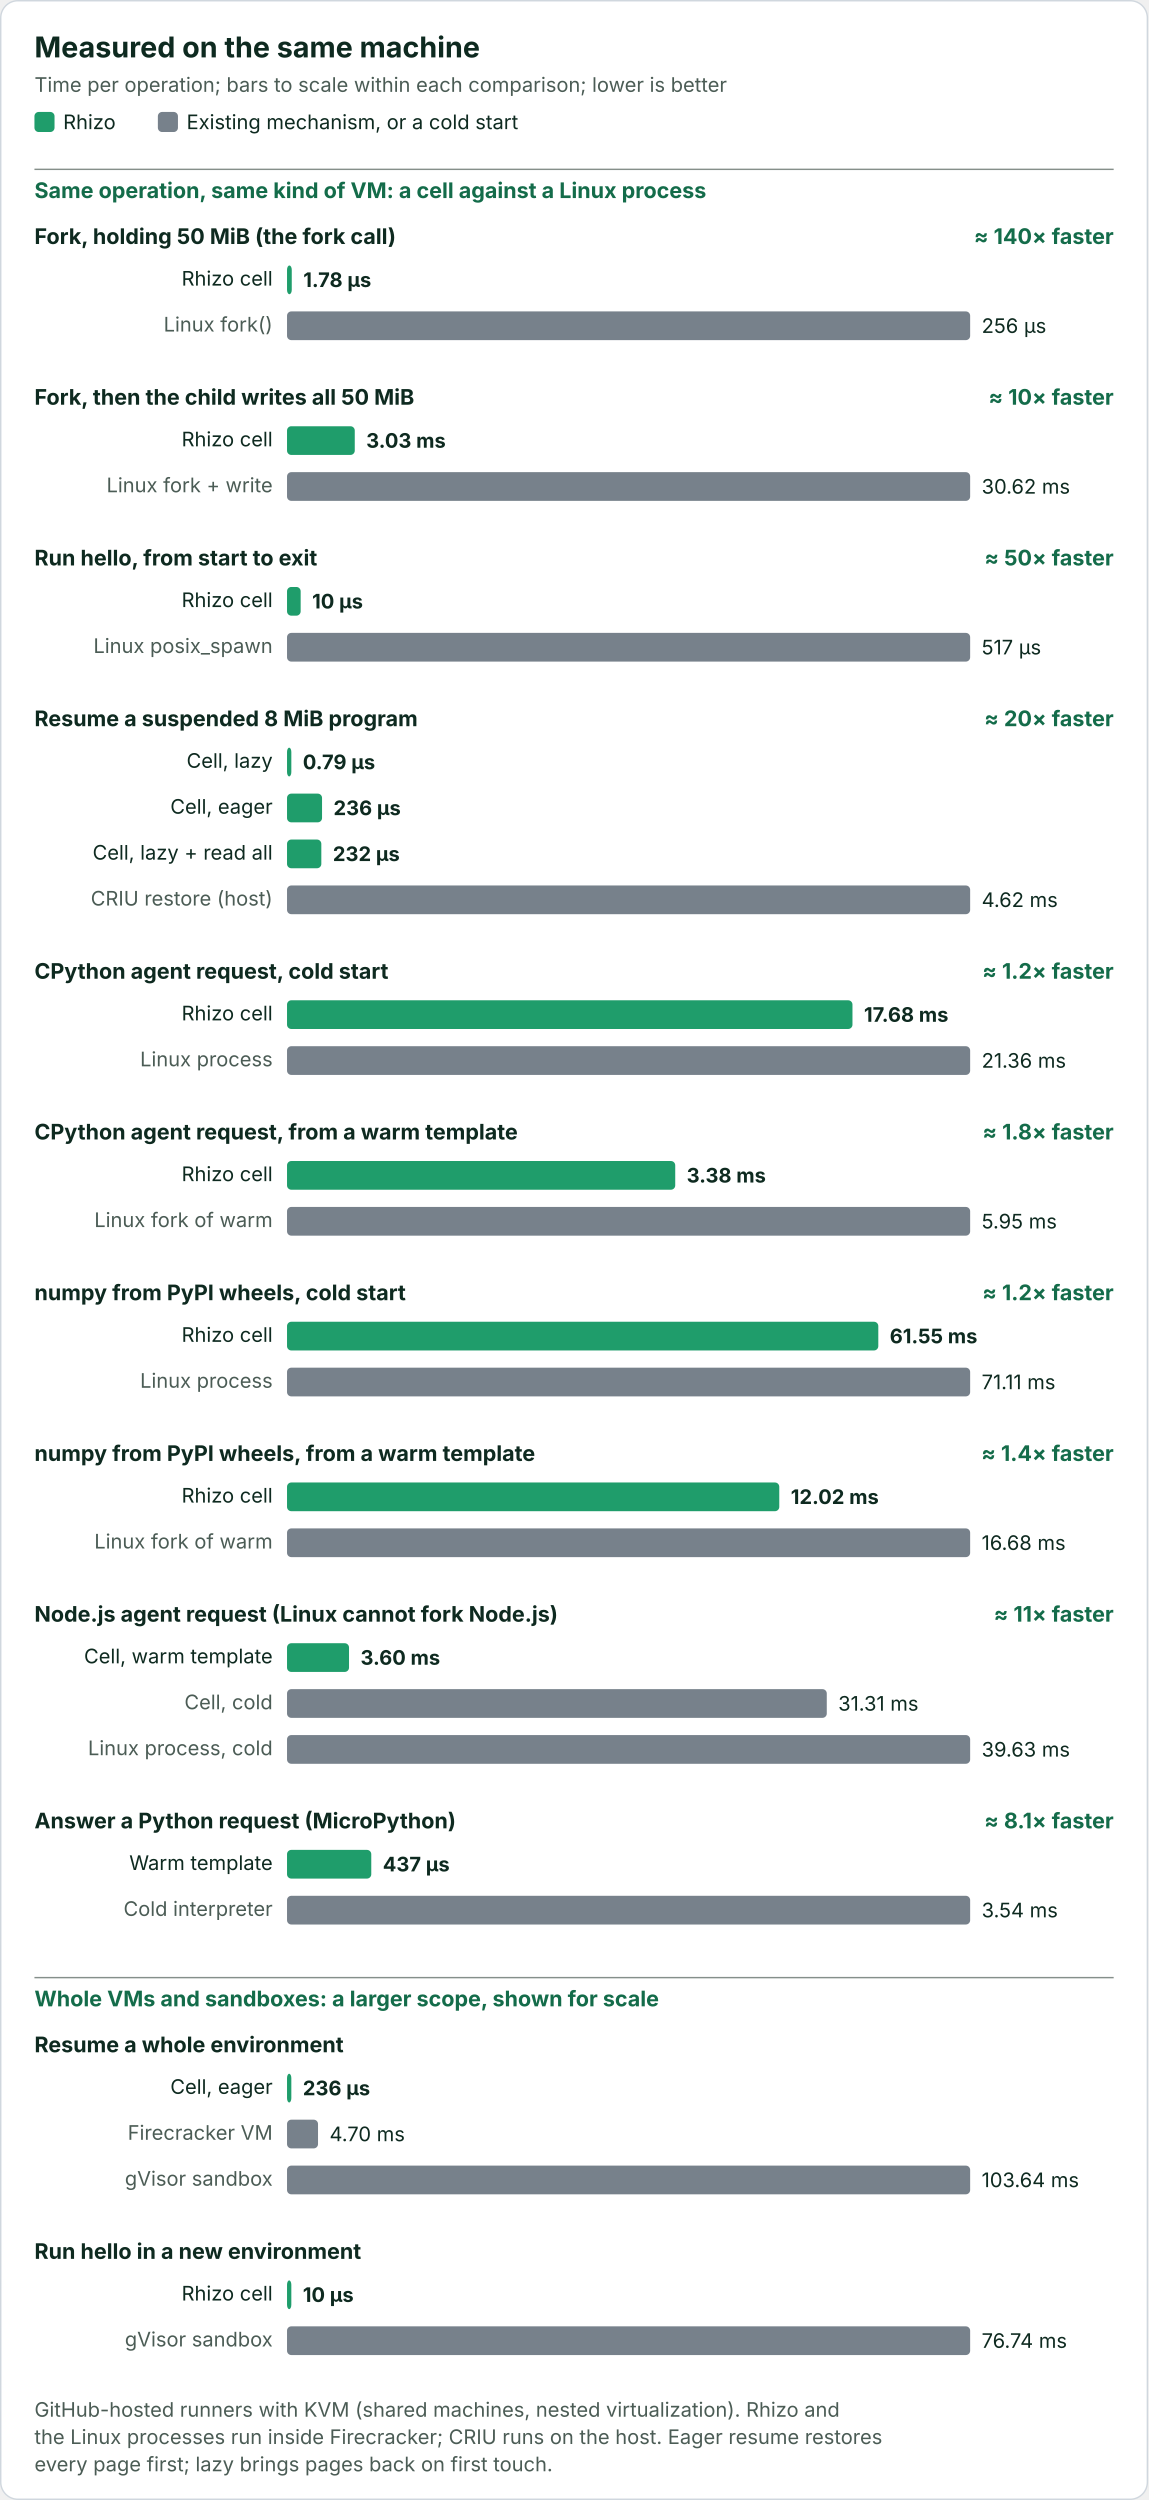
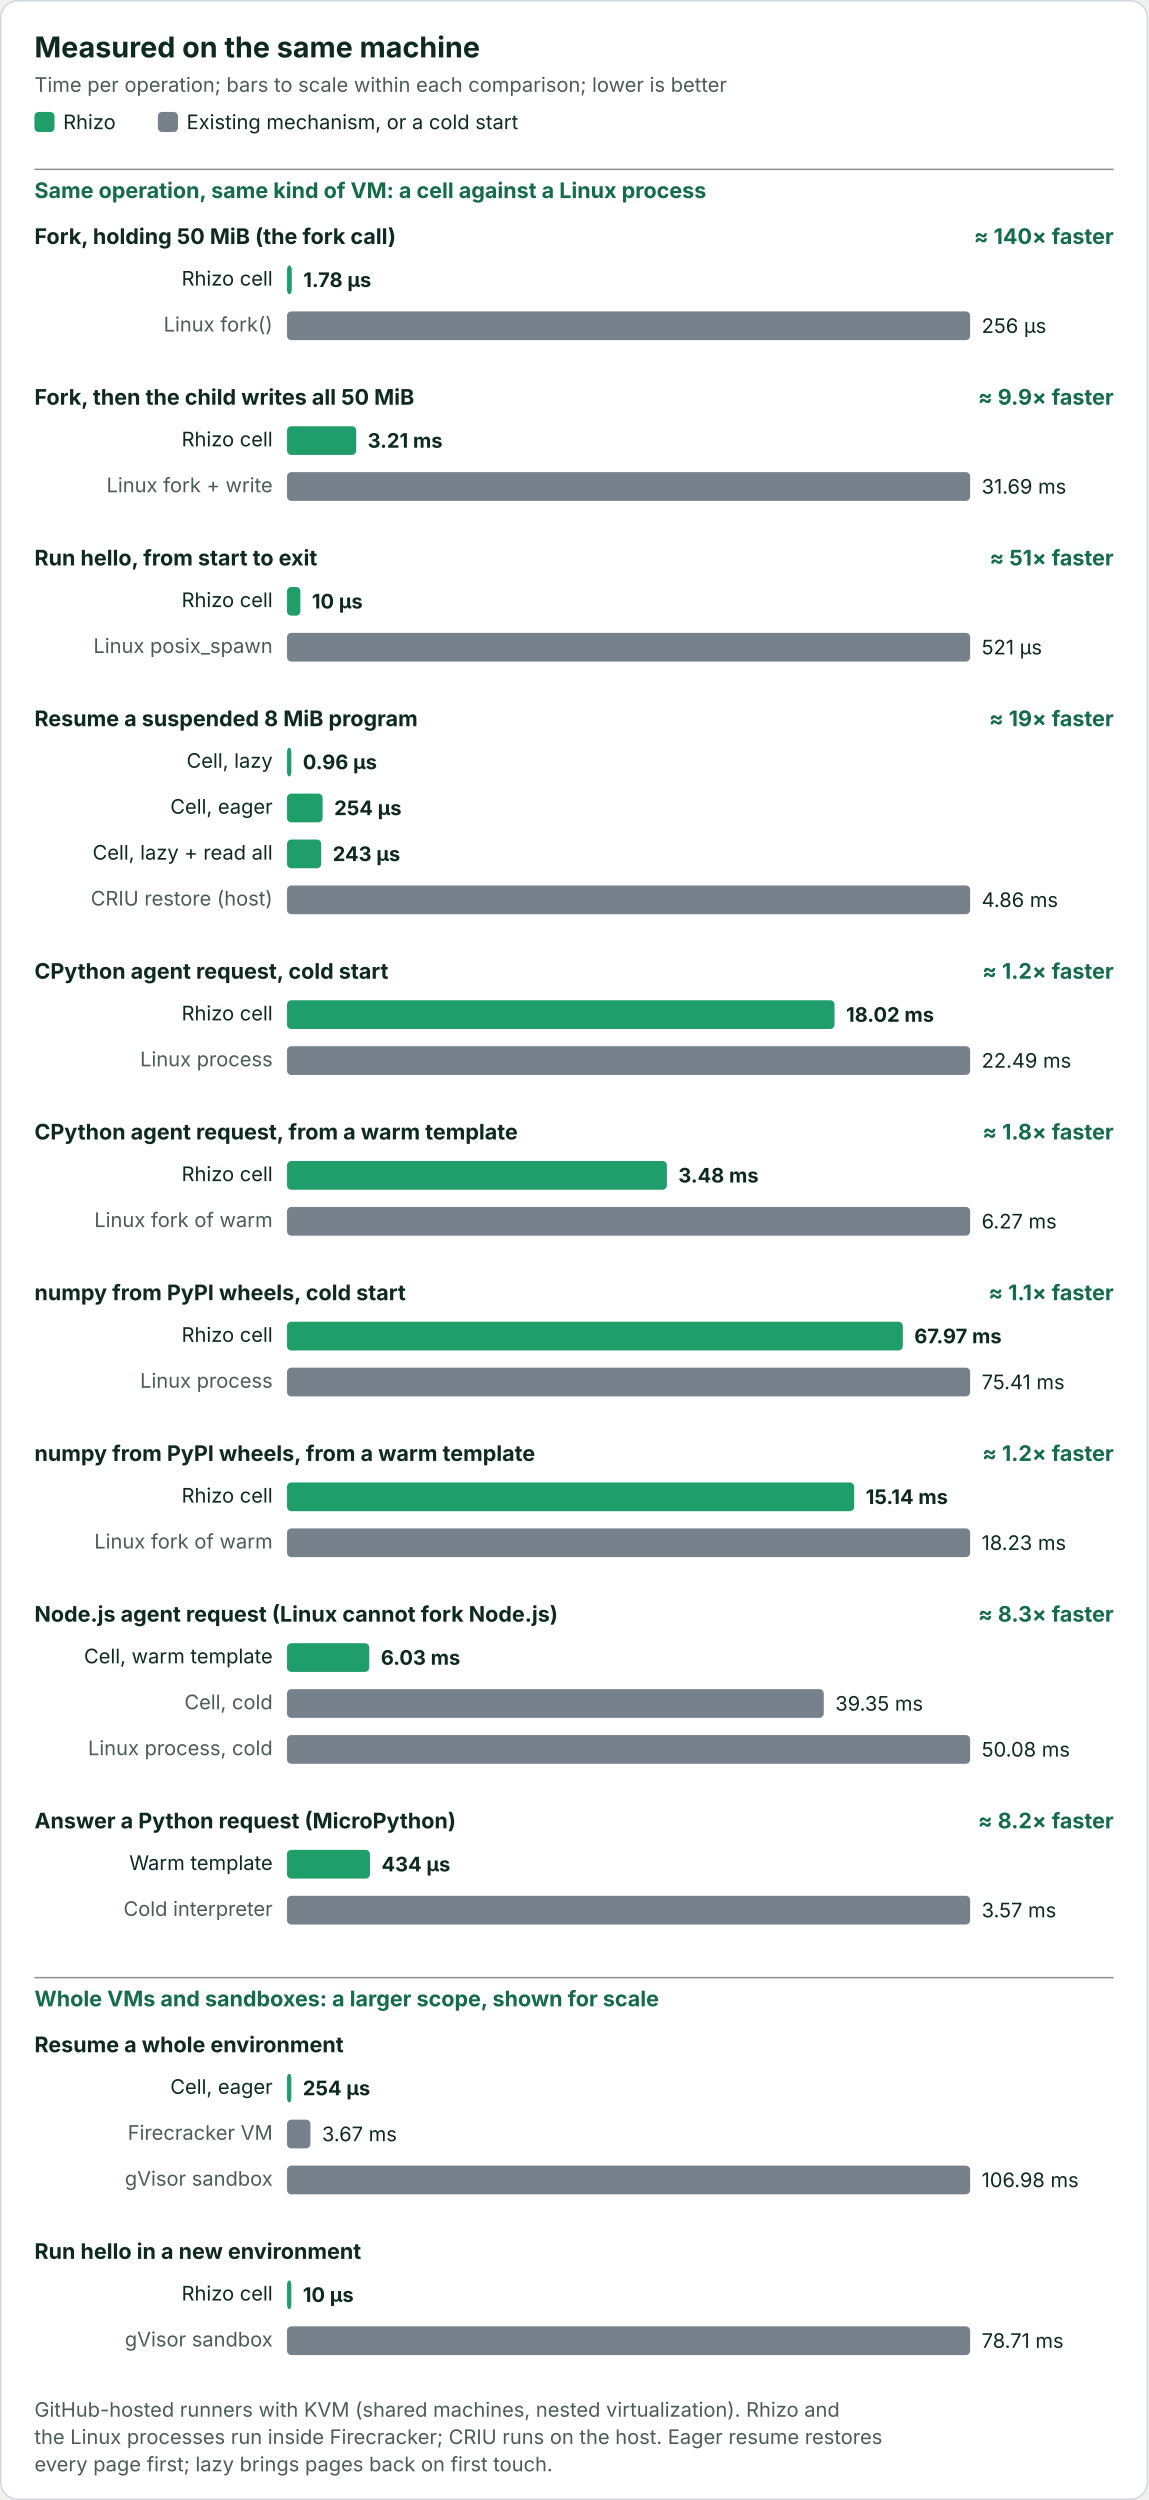
<svg xmlns="http://www.w3.org/2000/svg" viewBox="0 0 800 1742" width="800" height="1742" role="img" font-family="Inter, -apple-system, Segoe UI, Helvetica, Arial, sans-serif">
  <defs>
    <marker id="a" viewBox="0 0 10 10" refX="10" refY="5" markerWidth="7" markerHeight="7" orient="auto">
      <path d="M0 0L10 5L0 10z" fill="#57706a" />
    </marker>
    <marker id="g" viewBox="0 0 10 10" refX="10" refY="5" markerWidth="7" markerHeight="7" orient="auto">
      <path d="M0 0L10 5L0 10z" fill="#1f9d6b" />
    </marker>
    <marker id="b" viewBox="0 0 10 10" refX="10" refY="5" markerWidth="7" markerHeight="7" orient="auto">
      <path d="M0 0L10 5L0 10z" fill="#0a5cc2" />
    </marker>
    <marker id="o" viewBox="0 0 10 10" refX="10" refY="5" markerWidth="7" markerHeight="7" orient="auto">
      <path d="M0 0L10 5L0 10z" fill="#8a6100" />
    </marker>
    <marker id="r" viewBox="0 0 10 10" refX="10" refY="5" markerWidth="7" markerHeight="7" orient="auto">
      <path d="M0 0L10 5L0 10z" fill="#b42318" />
    </marker>
    <marker id="c" viewBox="0 0 10 10" refX="10" refY="5" markerWidth="7" markerHeight="7" orient="auto">
      <path d="M0 0L10 5L0 10z" fill="#146c4a" />
    </marker>
  </defs>
  <rect class="bg" x="0.5" y="0.5" width="799" height="1741" rx="12" fill="#ffffff" stroke="#d0d7de" />
  <text x="24" y="40" font-size="20" fill="#0e2a20" font-weight="700">Measured on the same machine</text>
  <text x="24" y="64" font-size="14" fill="#4b5c55">Time per operation; bars to scale within each comparison; lower is better</text>
  <rect x="24" y="78" width="14" height="14" rx="3" fill="#1f9d6b" stroke="#1f9d6b" stroke-width="0" />
  <text x="44" y="90" font-size="14" fill="#0e2a20">Rhizo</text>
  <rect x="110" y="78" width="14" height="14" rx="3" fill="#77818b" stroke="#77818b" stroke-width="0" />
  <text x="130" y="90" font-size="14" fill="#0e2a20">Existing mechanism, or a cold start</text>
  <line x1="24" y1="118" x2="776" y2="118" stroke="#858f8a" stroke-width="1" />
  <text x="24" y="138" font-size="15" fill="#146c4a" font-weight="700">Same operation, same kind of VM: a cell against a Linux process</text>
  <text x="24" y="170" font-size="15" fill="#0e2a20" font-weight="700">Fork, holding 50 MiB (the fork call)</text>
  <text x="776" y="170" font-size="15" fill="#146c4a" font-weight="700" text-anchor="end">≈ 140× faster</text>
  <text x="190" y="199" font-size="14" fill="#0e2a20" text-anchor="end">Rhizo cell</text>
  <rect x="200" y="185" width="3.3" height="20" rx="3" fill="#1f9d6b" stroke="#1f9d6b" stroke-width="0" />
  <text x="211.318" y="200" font-size="14" fill="#0e2a20" font-weight="700" stroke="#ffffff" stroke-width="5" stroke-linejoin="round" paint-order="stroke">1.78 µs</text>
  <text x="190" y="231" font-size="14" fill="#4b5c55" text-anchor="end">Linux fork()</text>
  <rect x="200" y="217" width="476.0" height="20" rx="3" fill="#77818b" stroke="#77818b" stroke-width="0" />
  <text x="684.0" y="232" font-size="14" fill="#0e2a20" font-weight="400" stroke="#ffffff" stroke-width="5" stroke-linejoin="round" paint-order="stroke">256 µs</text>
  <text x="24" y="282" font-size="15" fill="#0e2a20" font-weight="700">Fork, then the child writes all 50 MiB</text>
-   <text x="776" y="282" font-size="15" fill="#146c4a" font-weight="700" text-anchor="end">≈ 10× faster</text>
+   <text x="776" y="282" font-size="15" fill="#146c4a" font-weight="700" text-anchor="end">≈ 9.9× faster</text>
  <text x="190" y="311" font-size="14" fill="#0e2a20" text-anchor="end">Rhizo cell</text>
-   <rect x="200" y="297" width="47.2" height="20" rx="3" fill="#1f9d6b" stroke="#1f9d6b" stroke-width="0" />
-   <text x="255.165" y="312" font-size="14" fill="#0e2a20" font-weight="700" stroke="#ffffff" stroke-width="5" stroke-linejoin="round" paint-order="stroke">3.03 ms</text>
+   <rect x="200" y="297" width="48.2" height="20" rx="3" fill="#1f9d6b" stroke="#1f9d6b" stroke-width="0" />
+   <text x="256.158" y="312" font-size="14" fill="#0e2a20" font-weight="700" stroke="#ffffff" stroke-width="5" stroke-linejoin="round" paint-order="stroke">3.21 ms</text>
  <text x="190" y="343" font-size="14" fill="#4b5c55" text-anchor="end">Linux fork + write</text>
  <rect x="200" y="329" width="476.0" height="20" rx="3" fill="#77818b" stroke="#77818b" stroke-width="0" />
-   <text x="684.0" y="344" font-size="14" fill="#0e2a20" font-weight="400" stroke="#ffffff" stroke-width="5" stroke-linejoin="round" paint-order="stroke">30.62 ms</text>
+   <text x="684.0" y="344" font-size="14" fill="#0e2a20" font-weight="400" stroke="#ffffff" stroke-width="5" stroke-linejoin="round" paint-order="stroke">31.69 ms</text>
  <text x="24" y="394" font-size="15" fill="#0e2a20" font-weight="700">Run hello, from start to exit</text>
-   <text x="776" y="394" font-size="15" fill="#146c4a" font-weight="700" text-anchor="end">≈ 50× faster</text>
+   <text x="776" y="394" font-size="15" fill="#146c4a" font-weight="700" text-anchor="end">≈ 51× faster</text>
  <text x="190" y="423" font-size="14" fill="#0e2a20" text-anchor="end">Rhizo cell</text>
-   <rect x="200" y="409" width="9.5" height="20" rx="3" fill="#1f9d6b" stroke="#1f9d6b" stroke-width="0" />
-   <text x="217.485" y="424" font-size="14" fill="#0e2a20" font-weight="700" stroke="#ffffff" stroke-width="5" stroke-linejoin="round" paint-order="stroke">10 µs</text>
+   <rect x="200" y="409" width="9.3" height="20" rx="3" fill="#1f9d6b" stroke="#1f9d6b" stroke-width="0" />
+   <text x="217.299" y="424" font-size="14" fill="#0e2a20" font-weight="700" stroke="#ffffff" stroke-width="5" stroke-linejoin="round" paint-order="stroke">10 µs</text>
  <text x="190" y="455" font-size="14" fill="#4b5c55" text-anchor="end">Linux posix_spawn</text>
  <rect x="200" y="441" width="476.0" height="20" rx="3" fill="#77818b" stroke="#77818b" stroke-width="0" />
-   <text x="684.0" y="456" font-size="14" fill="#0e2a20" font-weight="400" stroke="#ffffff" stroke-width="5" stroke-linejoin="round" paint-order="stroke">517 µs</text>
+   <text x="684.0" y="456" font-size="14" fill="#0e2a20" font-weight="400" stroke="#ffffff" stroke-width="5" stroke-linejoin="round" paint-order="stroke">521 µs</text>
  <text x="24" y="506" font-size="15" fill="#0e2a20" font-weight="700">Resume a suspended 8 MiB program</text>
-   <text x="776" y="506" font-size="15" fill="#146c4a" font-weight="700" text-anchor="end">≈ 20× faster</text>
+   <text x="776" y="506" font-size="15" fill="#146c4a" font-weight="700" text-anchor="end">≈ 19× faster</text>
  <text x="190" y="535" font-size="14" fill="#0e2a20" text-anchor="end">Cell, lazy</text>
  <rect x="200" y="521" width="3.0" height="20" rx="3" fill="#1f9d6b" stroke="#1f9d6b" stroke-width="0" />
-   <text x="211.0" y="536" font-size="14" fill="#0e2a20" font-weight="700" stroke="#ffffff" stroke-width="5" stroke-linejoin="round" paint-order="stroke">0.79 µs</text>
+   <text x="211.0" y="536" font-size="14" fill="#0e2a20" font-weight="700" stroke="#ffffff" stroke-width="5" stroke-linejoin="round" paint-order="stroke">0.96 µs</text>
  <text x="190" y="567" font-size="14" fill="#0e2a20" text-anchor="end">Cell, eager</text>
-   <rect x="200" y="553" width="24.4" height="20" rx="3" fill="#1f9d6b" stroke="#1f9d6b" stroke-width="0" />
-   <text x="232.359" y="568" font-size="14" fill="#0e2a20" font-weight="700" stroke="#ffffff" stroke-width="5" stroke-linejoin="round" paint-order="stroke">236 µs</text>
+   <rect x="200" y="553" width="24.8" height="20" rx="3" fill="#1f9d6b" stroke="#1f9d6b" stroke-width="0" />
+   <text x="232.843" y="568" font-size="14" fill="#0e2a20" font-weight="700" stroke="#ffffff" stroke-width="5" stroke-linejoin="round" paint-order="stroke">254 µs</text>
  <text x="190" y="599" font-size="14" fill="#0e2a20" text-anchor="end">Cell, lazy + read all</text>
-   <rect x="200" y="585" width="23.9" height="20" rx="3" fill="#1f9d6b" stroke="#1f9d6b" stroke-width="0" />
-   <text x="231.92" y="600" font-size="14" fill="#0e2a20" font-weight="700" stroke="#ffffff" stroke-width="5" stroke-linejoin="round" paint-order="stroke">232 µs</text>
+   <rect x="200" y="585" width="23.8" height="20" rx="3" fill="#1f9d6b" stroke="#1f9d6b" stroke-width="0" />
+   <text x="231.818" y="600" font-size="14" fill="#0e2a20" font-weight="700" stroke="#ffffff" stroke-width="5" stroke-linejoin="round" paint-order="stroke">243 µs</text>
  <text x="190" y="631" font-size="14" fill="#4b5c55" text-anchor="end">CRIU restore (host)</text>
  <rect x="200" y="617" width="476.0" height="20" rx="3" fill="#77818b" stroke="#77818b" stroke-width="0" />
-   <text x="684.0" y="632" font-size="14" fill="#0e2a20" font-weight="400" stroke="#ffffff" stroke-width="5" stroke-linejoin="round" paint-order="stroke">4.62 ms</text>
+   <text x="684.0" y="632" font-size="14" fill="#0e2a20" font-weight="400" stroke="#ffffff" stroke-width="5" stroke-linejoin="round" paint-order="stroke">4.86 ms</text>
  <text x="24" y="682" font-size="15" fill="#0e2a20" font-weight="700">CPython agent request, cold start</text>
  <text x="776" y="682" font-size="15" fill="#146c4a" font-weight="700" text-anchor="end">≈ 1.2× faster</text>
  <text x="190" y="711" font-size="14" fill="#0e2a20" text-anchor="end">Rhizo cell</text>
-   <rect x="200" y="697" width="394.0" height="20" rx="3" fill="#1f9d6b" stroke="#1f9d6b" stroke-width="0" />
-   <text x="602.011" y="712" font-size="14" fill="#0e2a20" font-weight="700" stroke="#ffffff" stroke-width="5" stroke-linejoin="round" paint-order="stroke">17.68 ms</text>
+   <rect x="200" y="697" width="381.5" height="20" rx="3" fill="#1f9d6b" stroke="#1f9d6b" stroke-width="0" />
+   <text x="589.508" y="712" font-size="14" fill="#0e2a20" font-weight="700" stroke="#ffffff" stroke-width="5" stroke-linejoin="round" paint-order="stroke">18.02 ms</text>
  <text x="190" y="743" font-size="14" fill="#4b5c55" text-anchor="end">Linux process</text>
  <rect x="200" y="729" width="476.0" height="20" rx="3" fill="#77818b" stroke="#77818b" stroke-width="0" />
-   <text x="684.0" y="744" font-size="14" fill="#0e2a20" font-weight="400" stroke="#ffffff" stroke-width="5" stroke-linejoin="round" paint-order="stroke">21.36 ms</text>
+   <text x="684.0" y="744" font-size="14" fill="#0e2a20" font-weight="400" stroke="#ffffff" stroke-width="5" stroke-linejoin="round" paint-order="stroke">22.49 ms</text>
  <text x="24" y="794" font-size="15" fill="#0e2a20" font-weight="700">CPython agent request, from a warm template</text>
  <text x="776" y="794" font-size="15" fill="#146c4a" font-weight="700" text-anchor="end">≈ 1.8× faster</text>
  <text x="190" y="823" font-size="14" fill="#0e2a20" text-anchor="end">Rhizo cell</text>
-   <rect x="200" y="809" width="270.5" height="20" rx="3" fill="#1f9d6b" stroke="#1f9d6b" stroke-width="0" />
-   <text x="478.477" y="824" font-size="14" fill="#0e2a20" font-weight="700" stroke="#ffffff" stroke-width="5" stroke-linejoin="round" paint-order="stroke">3.38 ms</text>
+   <rect x="200" y="809" width="264.7" height="20" rx="3" fill="#1f9d6b" stroke="#1f9d6b" stroke-width="0" />
+   <text x="472.652" y="824" font-size="14" fill="#0e2a20" font-weight="700" stroke="#ffffff" stroke-width="5" stroke-linejoin="round" paint-order="stroke">3.48 ms</text>
  <text x="190" y="855" font-size="14" fill="#4b5c55" text-anchor="end">Linux fork of warm</text>
  <rect x="200" y="841" width="476.0" height="20" rx="3" fill="#77818b" stroke="#77818b" stroke-width="0" />
-   <text x="684.0" y="856" font-size="14" fill="#0e2a20" font-weight="400" stroke="#ffffff" stroke-width="5" stroke-linejoin="round" paint-order="stroke">5.95 ms</text>
+   <text x="684.0" y="856" font-size="14" fill="#0e2a20" font-weight="400" stroke="#ffffff" stroke-width="5" stroke-linejoin="round" paint-order="stroke">6.27 ms</text>
  <text x="24" y="906" font-size="15" fill="#0e2a20" font-weight="700">numpy from PyPI wheels, cold start</text>
-   <text x="776" y="906" font-size="15" fill="#146c4a" font-weight="700" text-anchor="end">≈ 1.2× faster</text>
+   <text x="776" y="906" font-size="15" fill="#146c4a" font-weight="700" text-anchor="end">≈ 1.1× faster</text>
  <text x="190" y="935" font-size="14" fill="#0e2a20" text-anchor="end">Rhizo cell</text>
-   <rect x="200" y="921" width="412.0" height="20" rx="3" fill="#1f9d6b" stroke="#1f9d6b" stroke-width="0" />
-   <text x="619.967" y="936" font-size="14" fill="#0e2a20" font-weight="700" stroke="#ffffff" stroke-width="5" stroke-linejoin="round" paint-order="stroke">61.55 ms</text>
+   <rect x="200" y="921" width="429.1" height="20" rx="3" fill="#1f9d6b" stroke="#1f9d6b" stroke-width="0" />
+   <text x="637.054" y="936" font-size="14" fill="#0e2a20" font-weight="700" stroke="#ffffff" stroke-width="5" stroke-linejoin="round" paint-order="stroke">67.97 ms</text>
  <text x="190" y="967" font-size="14" fill="#4b5c55" text-anchor="end">Linux process</text>
  <rect x="200" y="953" width="476.0" height="20" rx="3" fill="#77818b" stroke="#77818b" stroke-width="0" />
-   <text x="684.0" y="968" font-size="14" fill="#0e2a20" font-weight="400" stroke="#ffffff" stroke-width="5" stroke-linejoin="round" paint-order="stroke">71.11 ms</text>
+   <text x="684.0" y="968" font-size="14" fill="#0e2a20" font-weight="400" stroke="#ffffff" stroke-width="5" stroke-linejoin="round" paint-order="stroke">75.41 ms</text>
  <text x="24" y="1018" font-size="15" fill="#0e2a20" font-weight="700">numpy from PyPI wheels, from a warm template</text>
-   <text x="776" y="1018" font-size="15" fill="#146c4a" font-weight="700" text-anchor="end">≈ 1.4× faster</text>
+   <text x="776" y="1018" font-size="15" fill="#146c4a" font-weight="700" text-anchor="end">≈ 1.2× faster</text>
  <text x="190" y="1047" font-size="14" fill="#0e2a20" text-anchor="end">Rhizo cell</text>
-   <rect x="200" y="1033" width="343.0" height="20" rx="3" fill="#1f9d6b" stroke="#1f9d6b" stroke-width="0" />
-   <text x="551.007" y="1048" font-size="14" fill="#0e2a20" font-weight="700" stroke="#ffffff" stroke-width="5" stroke-linejoin="round" paint-order="stroke">12.02 ms</text>
+   <rect x="200" y="1033" width="395.2" height="20" rx="3" fill="#1f9d6b" stroke="#1f9d6b" stroke-width="0" />
+   <text x="603.239" y="1048" font-size="14" fill="#0e2a20" font-weight="700" stroke="#ffffff" stroke-width="5" stroke-linejoin="round" paint-order="stroke">15.14 ms</text>
  <text x="190" y="1079" font-size="14" fill="#4b5c55" text-anchor="end">Linux fork of warm</text>
  <rect x="200" y="1065" width="476.0" height="20" rx="3" fill="#77818b" stroke="#77818b" stroke-width="0" />
-   <text x="684.0" y="1080" font-size="14" fill="#0e2a20" font-weight="400" stroke="#ffffff" stroke-width="5" stroke-linejoin="round" paint-order="stroke">16.68 ms</text>
+   <text x="684.0" y="1080" font-size="14" fill="#0e2a20" font-weight="400" stroke="#ffffff" stroke-width="5" stroke-linejoin="round" paint-order="stroke">18.23 ms</text>
  <text x="24" y="1130" font-size="15" fill="#0e2a20" font-weight="700">Node.js agent request (Linux cannot fork Node.js)</text>
-   <text x="776" y="1130" font-size="15" fill="#146c4a" font-weight="700" text-anchor="end">≈ 11× faster</text>
+   <text x="776" y="1130" font-size="15" fill="#146c4a" font-weight="700" text-anchor="end">≈ 8.3× faster</text>
  <text x="190" y="1159" font-size="14" fill="#0e2a20" text-anchor="end">Cell, warm template</text>
-   <rect x="200" y="1145" width="43.2" height="20" rx="3" fill="#1f9d6b" stroke="#1f9d6b" stroke-width="0" />
-   <text x="251.209" y="1160" font-size="14" fill="#0e2a20" font-weight="700" stroke="#ffffff" stroke-width="5" stroke-linejoin="round" paint-order="stroke">3.60 ms</text>
+   <rect x="200" y="1145" width="57.3" height="20" rx="3" fill="#1f9d6b" stroke="#1f9d6b" stroke-width="0" />
+   <text x="265.35" y="1160" font-size="14" fill="#0e2a20" font-weight="700" stroke="#ffffff" stroke-width="5" stroke-linejoin="round" paint-order="stroke">6.03 ms</text>
  <text x="190" y="1191" font-size="14" fill="#4b5c55" text-anchor="end">Cell, cold</text>
-   <rect x="200" y="1177" width="376.1" height="20" rx="3" fill="#77818b" stroke="#77818b" stroke-width="0" />
-   <text x="584.053" y="1192" font-size="14" fill="#0e2a20" font-weight="400" stroke="#ffffff" stroke-width="5" stroke-linejoin="round" paint-order="stroke">31.31 ms</text>
+   <rect x="200" y="1177" width="374.0" height="20" rx="3" fill="#77818b" stroke="#77818b" stroke-width="0" />
+   <text x="582.026" y="1192" font-size="14" fill="#0e2a20" font-weight="400" stroke="#ffffff" stroke-width="5" stroke-linejoin="round" paint-order="stroke">39.35 ms</text>
  <text x="190" y="1223" font-size="14" fill="#4b5c55" text-anchor="end">Linux process, cold</text>
  <rect x="200" y="1209" width="476.0" height="20" rx="3" fill="#77818b" stroke="#77818b" stroke-width="0" />
-   <text x="684.0" y="1224" font-size="14" fill="#0e2a20" font-weight="400" stroke="#ffffff" stroke-width="5" stroke-linejoin="round" paint-order="stroke">39.63 ms</text>
+   <text x="684.0" y="1224" font-size="14" fill="#0e2a20" font-weight="400" stroke="#ffffff" stroke-width="5" stroke-linejoin="round" paint-order="stroke">50.08 ms</text>
  <text x="24" y="1274" font-size="15" fill="#0e2a20" font-weight="700">Answer a Python request (MicroPython)</text>
-   <text x="776" y="1274" font-size="15" fill="#146c4a" font-weight="700" text-anchor="end">≈ 8.1× faster</text>
+   <text x="776" y="1274" font-size="15" fill="#146c4a" font-weight="700" text-anchor="end">≈ 8.2× faster</text>
  <text x="190" y="1303" font-size="14" fill="#0e2a20" text-anchor="end">Warm template</text>
-   <rect x="200" y="1289" width="58.7" height="20" rx="3" fill="#1f9d6b" stroke="#1f9d6b" stroke-width="0" />
-   <text x="266.725" y="1304" font-size="14" fill="#0e2a20" font-weight="700" stroke="#ffffff" stroke-width="5" stroke-linejoin="round" paint-order="stroke">437 µs</text>
+   <rect x="200" y="1289" width="57.8" height="20" rx="3" fill="#1f9d6b" stroke="#1f9d6b" stroke-width="0" />
+   <text x="265.833" y="1304" font-size="14" fill="#0e2a20" font-weight="700" stroke="#ffffff" stroke-width="5" stroke-linejoin="round" paint-order="stroke">434 µs</text>
  <text x="190" y="1335" font-size="14" fill="#4b5c55" text-anchor="end">Cold interpreter</text>
  <rect x="200" y="1321" width="476.0" height="20" rx="3" fill="#77818b" stroke="#77818b" stroke-width="0" />
-   <text x="684.0" y="1336" font-size="14" fill="#0e2a20" font-weight="400" stroke="#ffffff" stroke-width="5" stroke-linejoin="round" paint-order="stroke">3.54 ms</text>
+   <text x="684.0" y="1336" font-size="14" fill="#0e2a20" font-weight="400" stroke="#ffffff" stroke-width="5" stroke-linejoin="round" paint-order="stroke">3.57 ms</text>
  <line x1="24" y1="1378" x2="776" y2="1378" stroke="#858f8a" stroke-width="1" />
  <text x="24" y="1398" font-size="15" fill="#146c4a" font-weight="700">Whole VMs and sandboxes: a larger scope, shown for scale</text>
  <text x="24" y="1430" font-size="15" fill="#0e2a20" font-weight="700">Resume a whole environment</text>
  <text x="190" y="1459" font-size="14" fill="#0e2a20" text-anchor="end">Cell, eager</text>
  <rect x="200" y="1445" width="3.0" height="20" rx="3" fill="#1f9d6b" stroke="#1f9d6b" stroke-width="0" />
-   <text x="211.0" y="1460" font-size="14" fill="#0e2a20" font-weight="700" stroke="#ffffff" stroke-width="5" stroke-linejoin="round" paint-order="stroke">236 µs</text>
+   <text x="211.0" y="1460" font-size="14" fill="#0e2a20" font-weight="700" stroke="#ffffff" stroke-width="5" stroke-linejoin="round" paint-order="stroke">254 µs</text>
  <text x="190" y="1491" font-size="14" fill="#4b5c55" text-anchor="end">Firecracker VM</text>
-   <rect x="200" y="1477" width="21.6" height="20" rx="3" fill="#77818b" stroke="#77818b" stroke-width="0" />
-   <text x="229.596" y="1492" font-size="14" fill="#0e2a20" font-weight="400" stroke="#ffffff" stroke-width="5" stroke-linejoin="round" paint-order="stroke">4.70 ms</text>
+   <rect x="200" y="1477" width="16.3" height="20" rx="3" fill="#77818b" stroke="#77818b" stroke-width="0" />
+   <text x="224.339" y="1492" font-size="14" fill="#0e2a20" font-weight="400" stroke="#ffffff" stroke-width="5" stroke-linejoin="round" paint-order="stroke">3.67 ms</text>
  <text x="190" y="1523" font-size="14" fill="#4b5c55" text-anchor="end">gVisor sandbox</text>
  <rect x="200" y="1509" width="476.0" height="20" rx="3" fill="#77818b" stroke="#77818b" stroke-width="0" />
-   <text x="684.0" y="1524" font-size="14" fill="#0e2a20" font-weight="400" stroke="#ffffff" stroke-width="5" stroke-linejoin="round" paint-order="stroke">103.64 ms</text>
+   <text x="684.0" y="1524" font-size="14" fill="#0e2a20" font-weight="400" stroke="#ffffff" stroke-width="5" stroke-linejoin="round" paint-order="stroke">106.98 ms</text>
  <text x="24" y="1574" font-size="15" fill="#0e2a20" font-weight="700">Run hello in a new environment</text>
  <text x="190" y="1603" font-size="14" fill="#0e2a20" text-anchor="end">Rhizo cell</text>
  <rect x="200" y="1589" width="3.0" height="20" rx="3" fill="#1f9d6b" stroke="#1f9d6b" stroke-width="0" />
  <text x="211.0" y="1604" font-size="14" fill="#0e2a20" font-weight="700" stroke="#ffffff" stroke-width="5" stroke-linejoin="round" paint-order="stroke">10 µs</text>
  <text x="190" y="1635" font-size="14" fill="#4b5c55" text-anchor="end">gVisor sandbox</text>
  <rect x="200" y="1621" width="476.0" height="20" rx="3" fill="#77818b" stroke="#77818b" stroke-width="0" />
-   <text x="684.0" y="1636" font-size="14" fill="#0e2a20" font-weight="400" stroke="#ffffff" stroke-width="5" stroke-linejoin="round" paint-order="stroke">76.74 ms</text>
+   <text x="684.0" y="1636" font-size="14" fill="#0e2a20" font-weight="400" stroke="#ffffff" stroke-width="5" stroke-linejoin="round" paint-order="stroke">78.71 ms</text>
  <text x="24" y="1684" font-size="14" fill="#4b5c55">GitHub-hosted runners with KVM (shared machines, nested virtualization). Rhizo and</text>
  <text x="24" y="1703" font-size="14" fill="#4b5c55">the Linux processes run inside Firecracker; CRIU runs on the host. Eager resume restores</text>
  <text x="24" y="1722" font-size="14" fill="#4b5c55">every page first; lazy brings pages back on first touch.</text>
</svg>
